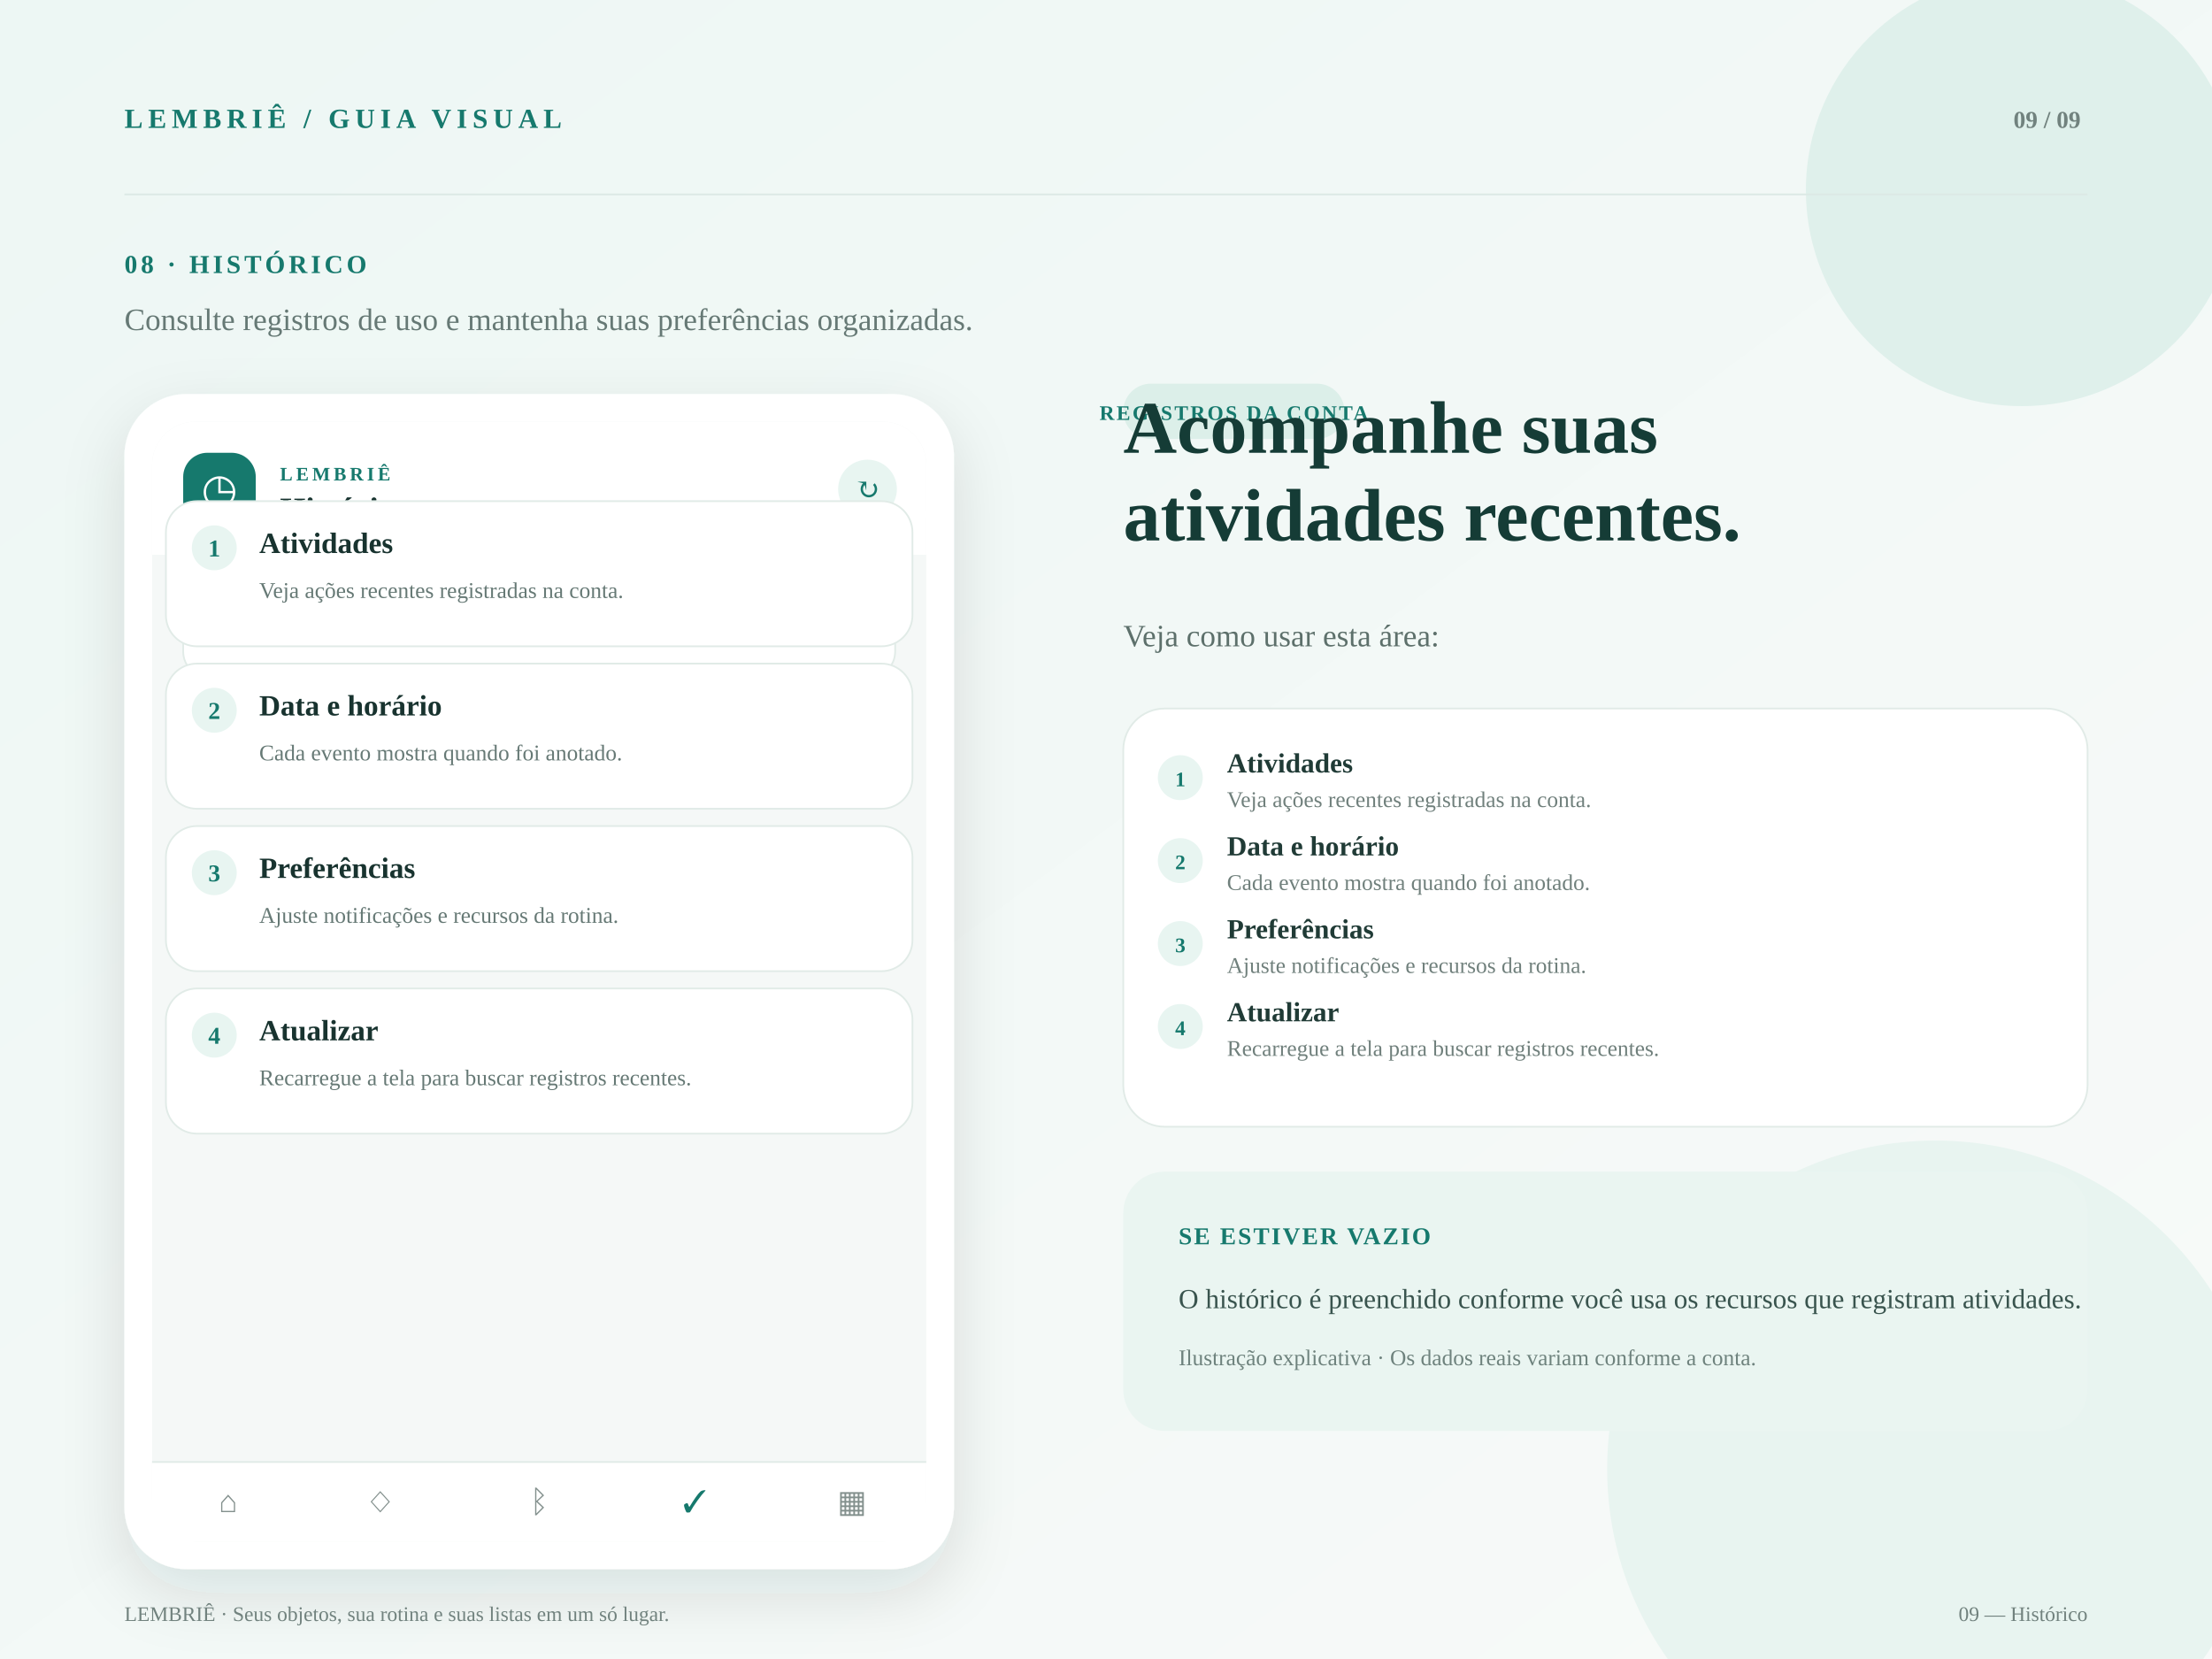
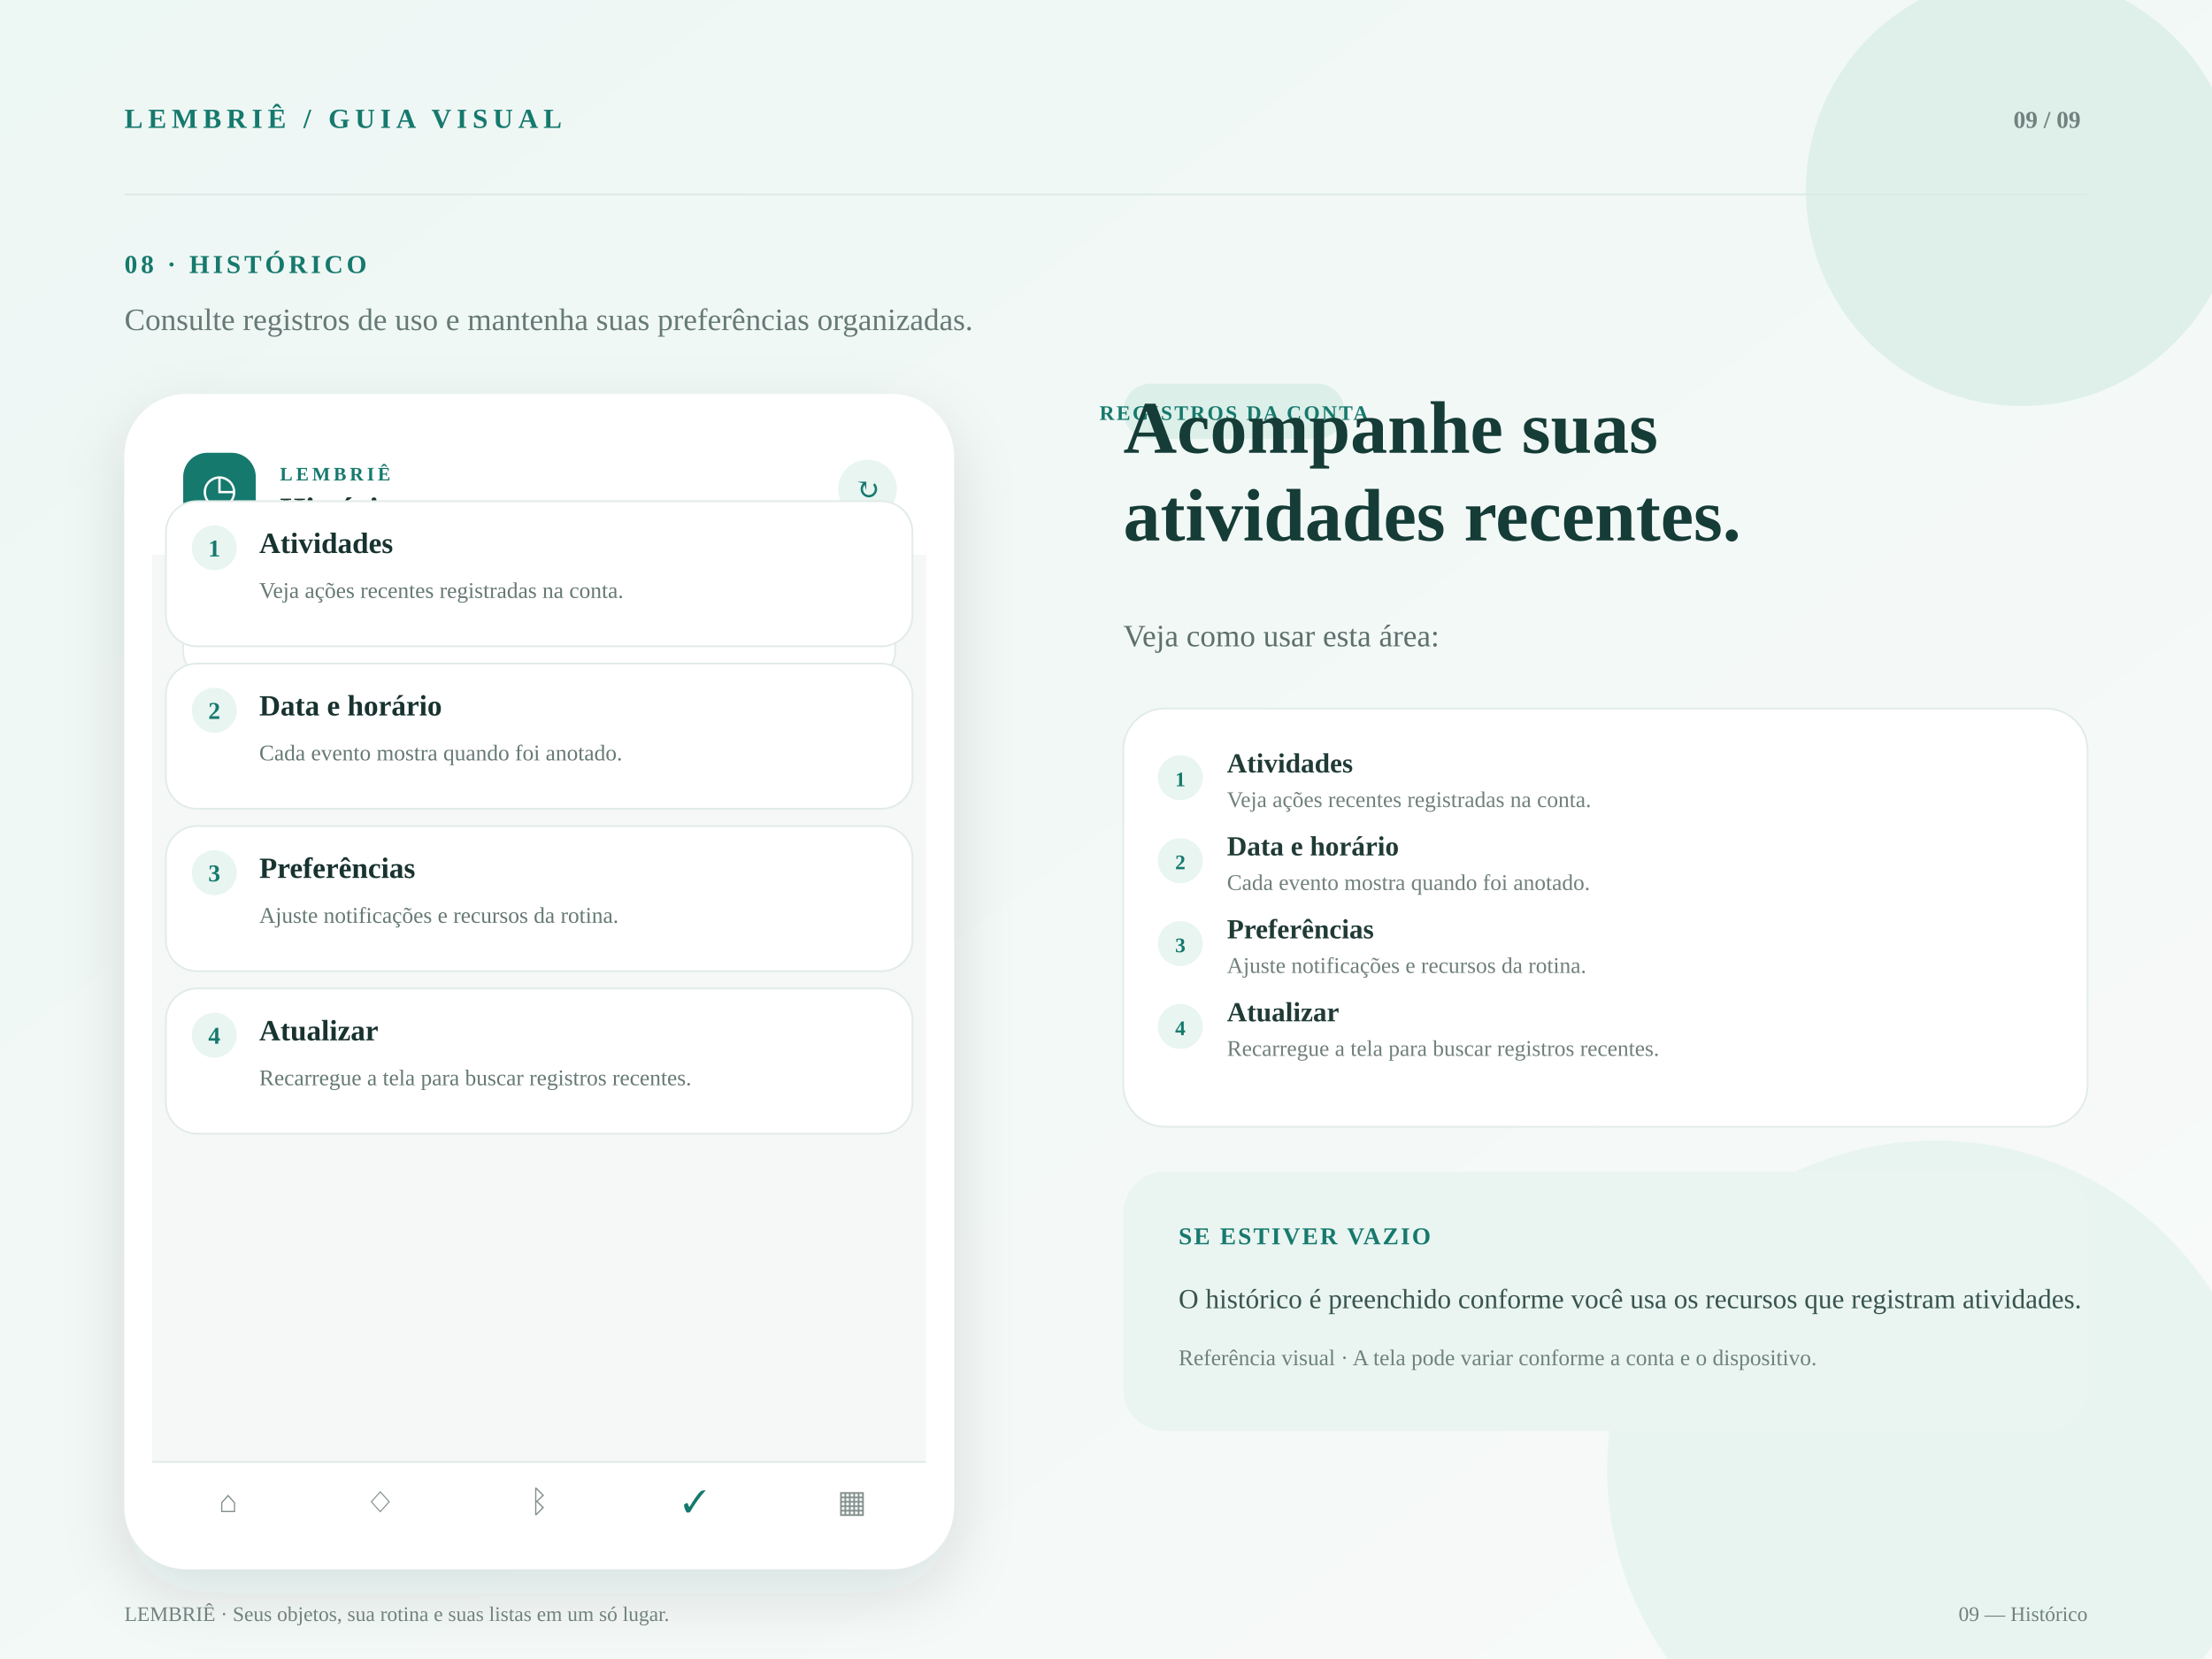
<svg xmlns="http://www.w3.org/2000/svg" width="1280" height="960" viewBox="0 0 1280 960" role="img" aria-labelledby="title desc">
  <defs>
    <linearGradient id="bg" x1="0" y1="0" x2="1" y2="1">
      <stop stop-color="#edf7f4" />
      <stop offset="1" stop-color="#f8faf9" />
    </linearGradient>
    <filter id="shadow" x="-20%" y="-20%" width="140%" height="150%">
      <feDropShadow dx="0" dy="14" stdDeviation="18" flood-color="#173b35" flood-opacity=".12" />
    </filter>
  </defs>
  <rect width="1280" height="960" fill="url(#bg)" />
  <circle cx="1170" cy="110" r="125" fill="#dff0eb" />
  <circle cx="1120" cy="850" r="190" fill="#e8f4f0" />
  <text x="72" y="74" font-size="16" font-weight="800" letter-spacing="3" fill="#16796d">LEMBRIÊ  /  GUIA VISUAL</text>
  <text x="1204" y="74" text-anchor="end" font-size="14" font-weight="700" fill="#71827e">09 / 09</text>
  <rect x="72" y="112" width="1136" height="1" fill="#dce9e5" />
  <text x="72" y="158" font-size="15" font-weight="800" letter-spacing="2" fill="#16796d">08 · HISTÓRICO</text>
  <text x="72" y="191" font-size="18" fill="#667975">Consulte registros de uso e mantenha suas preferências organizadas.</text>
  <g filter="url(#shadow)">
    <rect x="72" y="228" width="480" height="680" rx="36" fill="#fff" />
    <rect x="88" y="244" width="448" height="648" rx="25" fill="#f5f8f7" />
  </g>
  <rect x="88" y="244" width="448" height="77" rx="25" fill="#fff" />
  <path d="M88 296h448v25H88z" fill="#fff" />
  <rect x="106" y="262" width="42" height="42" rx="14" fill="#16796d" />
  <text x="127" y="291" text-anchor="middle" font-size="24" fill="#fff" font-weight="700">◷</text>
  <text x="162" y="278" font-size="11" font-weight="800" letter-spacing="2" fill="#16796d">LEMBRIÊ</text>
  <text x="162" y="301" font-size="19" font-weight="750" fill="#17332f">Histórico</text>
  <circle cx="502" cy="283" r="17" fill="#e8f5f1" />
  <text x="502" y="289" text-anchor="middle" font-size="17" fill="#16796d">↻</text>
  <rect x="106" y="339" width="412" height="53" rx="15" fill="#fff" stroke="#e1ebe7" />
  <text x="125" y="371" font-size="15" fill="#8a9894">⌕  Buscar ou explorar</text>
  <rect x="96" y="290" width="432" height="84" rx="18" fill="#fff" stroke="#e1ebe7" />
  <circle cx="124" cy="317" r="13" fill="#e8f5f1" />
  <text x="124" y="322" text-anchor="middle" font-size="14" fill="#16796d" font-weight="700">1</text>
  <text x="150" y="320" font-size="17" fill="#18332f" font-weight="700">Atividades</text>
  <text x="150" y="346" font-size="13" fill="#667975">Veja ações recentes registradas na conta.</text>
  <rect x="96" y="384" width="432" height="84" rx="18" fill="#fff" stroke="#e1ebe7" />
  <circle cx="124" cy="411" r="13" fill="#e8f5f1" />
  <text x="124" y="416" text-anchor="middle" font-size="14" fill="#16796d" font-weight="700">2</text>
  <text x="150" y="414" font-size="17" fill="#18332f" font-weight="700">Data e horário</text>
  <text x="150" y="440" font-size="13" fill="#667975">Cada evento mostra quando foi anotado.</text>
  <rect x="96" y="478" width="432" height="84" rx="18" fill="#fff" stroke="#e1ebe7" />
  <circle cx="124" cy="505" r="13" fill="#e8f5f1" />
  <text x="124" y="510" text-anchor="middle" font-size="14" fill="#16796d" font-weight="700">3</text>
  <text x="150" y="508" font-size="17" fill="#18332f" font-weight="700">Preferências</text>
  <text x="150" y="534" font-size="13" fill="#667975">Ajuste notificações e recursos da rotina.</text>
  <rect x="96" y="572" width="432" height="84" rx="18" fill="#fff" stroke="#e1ebe7" />
  <circle cx="124" cy="599" r="13" fill="#e8f5f1" />
  <text x="124" y="604" text-anchor="middle" font-size="14" fill="#16796d" font-weight="700">4</text>
  <text x="150" y="602" font-size="17" fill="#18332f" font-weight="700">Atualizar</text>
  <text x="150" y="628" font-size="13" fill="#667975">Recarregue a tela para buscar registros recentes.</text>
  <rect x="88" y="846" width="448" height="46" rx="0" fill="#fff" />
  <path d="M88 846h448" stroke="#e1ebe7" />
  <text x="132" y="875" text-anchor="middle" font-size="18" fill="#83908d">⌂</text>
  <text x="220" y="875" text-anchor="middle" font-size="18" fill="#83908d">◇</text>
  <text x="312" y="875" text-anchor="middle" font-size="18" fill="#83908d">ᛒ</text>
  <text x="402" y="875" text-anchor="middle" font-size="18" fill="#16796d">✓</text>
  <text x="493" y="875" text-anchor="middle" font-size="18" fill="#83908d">▦</text>
  <rect x="650" y="222" width="128" height="32" rx="16" fill="#dcefe9" />
  <text x="714" y="243" text-anchor="middle" font-size="12" font-weight="800" letter-spacing="1.2" fill="#16796d">REGISTROS DA CONTA</text>
  <text x="650" y="262" font-size="43" fill="#153c36" font-weight="750">Acompanhe suas</text>
  <text x="650" y="312.74" font-size="43" fill="#153c36" font-weight="750">atividades recentes.</text>
  <text x="650" y="374" font-size="18" fill="#5d706b">Veja como usar esta área:</text>
  <rect x="650" y="410" width="558" height="242" rx="24" fill="#fff" stroke="#e1ebe7" />
  <circle cx="683" cy="450" r="13" fill="#e8f5f1" />
  <text x="683" y="455" text-anchor="middle" font-size="12" font-weight="800" fill="#16796d">1</text>
  <text x="710" y="447" font-size="16" font-weight="750" fill="#203b36">Atividades</text>
  <text x="710" y="467" font-size="13" fill="#70807c">Veja ações recentes registradas na conta.</text>
  <circle cx="683" cy="498" r="13" fill="#e8f5f1" />
  <text x="683" y="503" text-anchor="middle" font-size="12" font-weight="800" fill="#16796d">2</text>
  <text x="710" y="495" font-size="16" font-weight="750" fill="#203b36">Data e horário</text>
  <text x="710" y="515" font-size="13" fill="#70807c">Cada evento mostra quando foi anotado.</text>
  <circle cx="683" cy="546" r="13" fill="#e8f5f1" />
  <text x="683" y="551" text-anchor="middle" font-size="12" font-weight="800" fill="#16796d">3</text>
  <text x="710" y="543" font-size="16" font-weight="750" fill="#203b36">Preferências</text>
  <text x="710" y="563" font-size="13" fill="#70807c">Ajuste notificações e recursos da rotina.</text>
  <circle cx="683" cy="594" r="13" fill="#e8f5f1" />
  <text x="683" y="599" text-anchor="middle" font-size="12" font-weight="800" fill="#16796d">4</text>
  <text x="710" y="591" font-size="16" font-weight="750" fill="#203b36">Atualizar</text>
  <text x="710" y="611" font-size="13" fill="#70807c">Recarregue a tela para buscar registros recentes.</text>
  <rect x="650" y="678" width="558" height="150" rx="24" fill="#eaf5f1" />
  <text x="682" y="720" font-size="14" font-weight="800" letter-spacing="1.1" fill="#16796d">SE ESTIVER VAZIO</text>
  <text x="682" y="757" font-size="16" fill="#39544e">O histórico é preenchido conforme você usa os recursos que registram atividades.</text>
-   <text x="682" y="790" font-size="13" fill="#6e827d">Ilustração explicativa · Os dados reais variam conforme a conta.</text>
+   <text x="682" y="790" font-size="13" fill="#6e827d">Referência visual · A tela pode variar conforme a conta e o dispositivo.</text>
  <text x="72" y="938" font-size="12" fill="#71827e">LEMBRIÊ  ·  Seus objetos, sua rotina e suas listas em um só lugar.</text>
  <text x="1208" y="938" text-anchor="end" font-size="12" fill="#71827e">09 — Histórico</text>
</svg>
